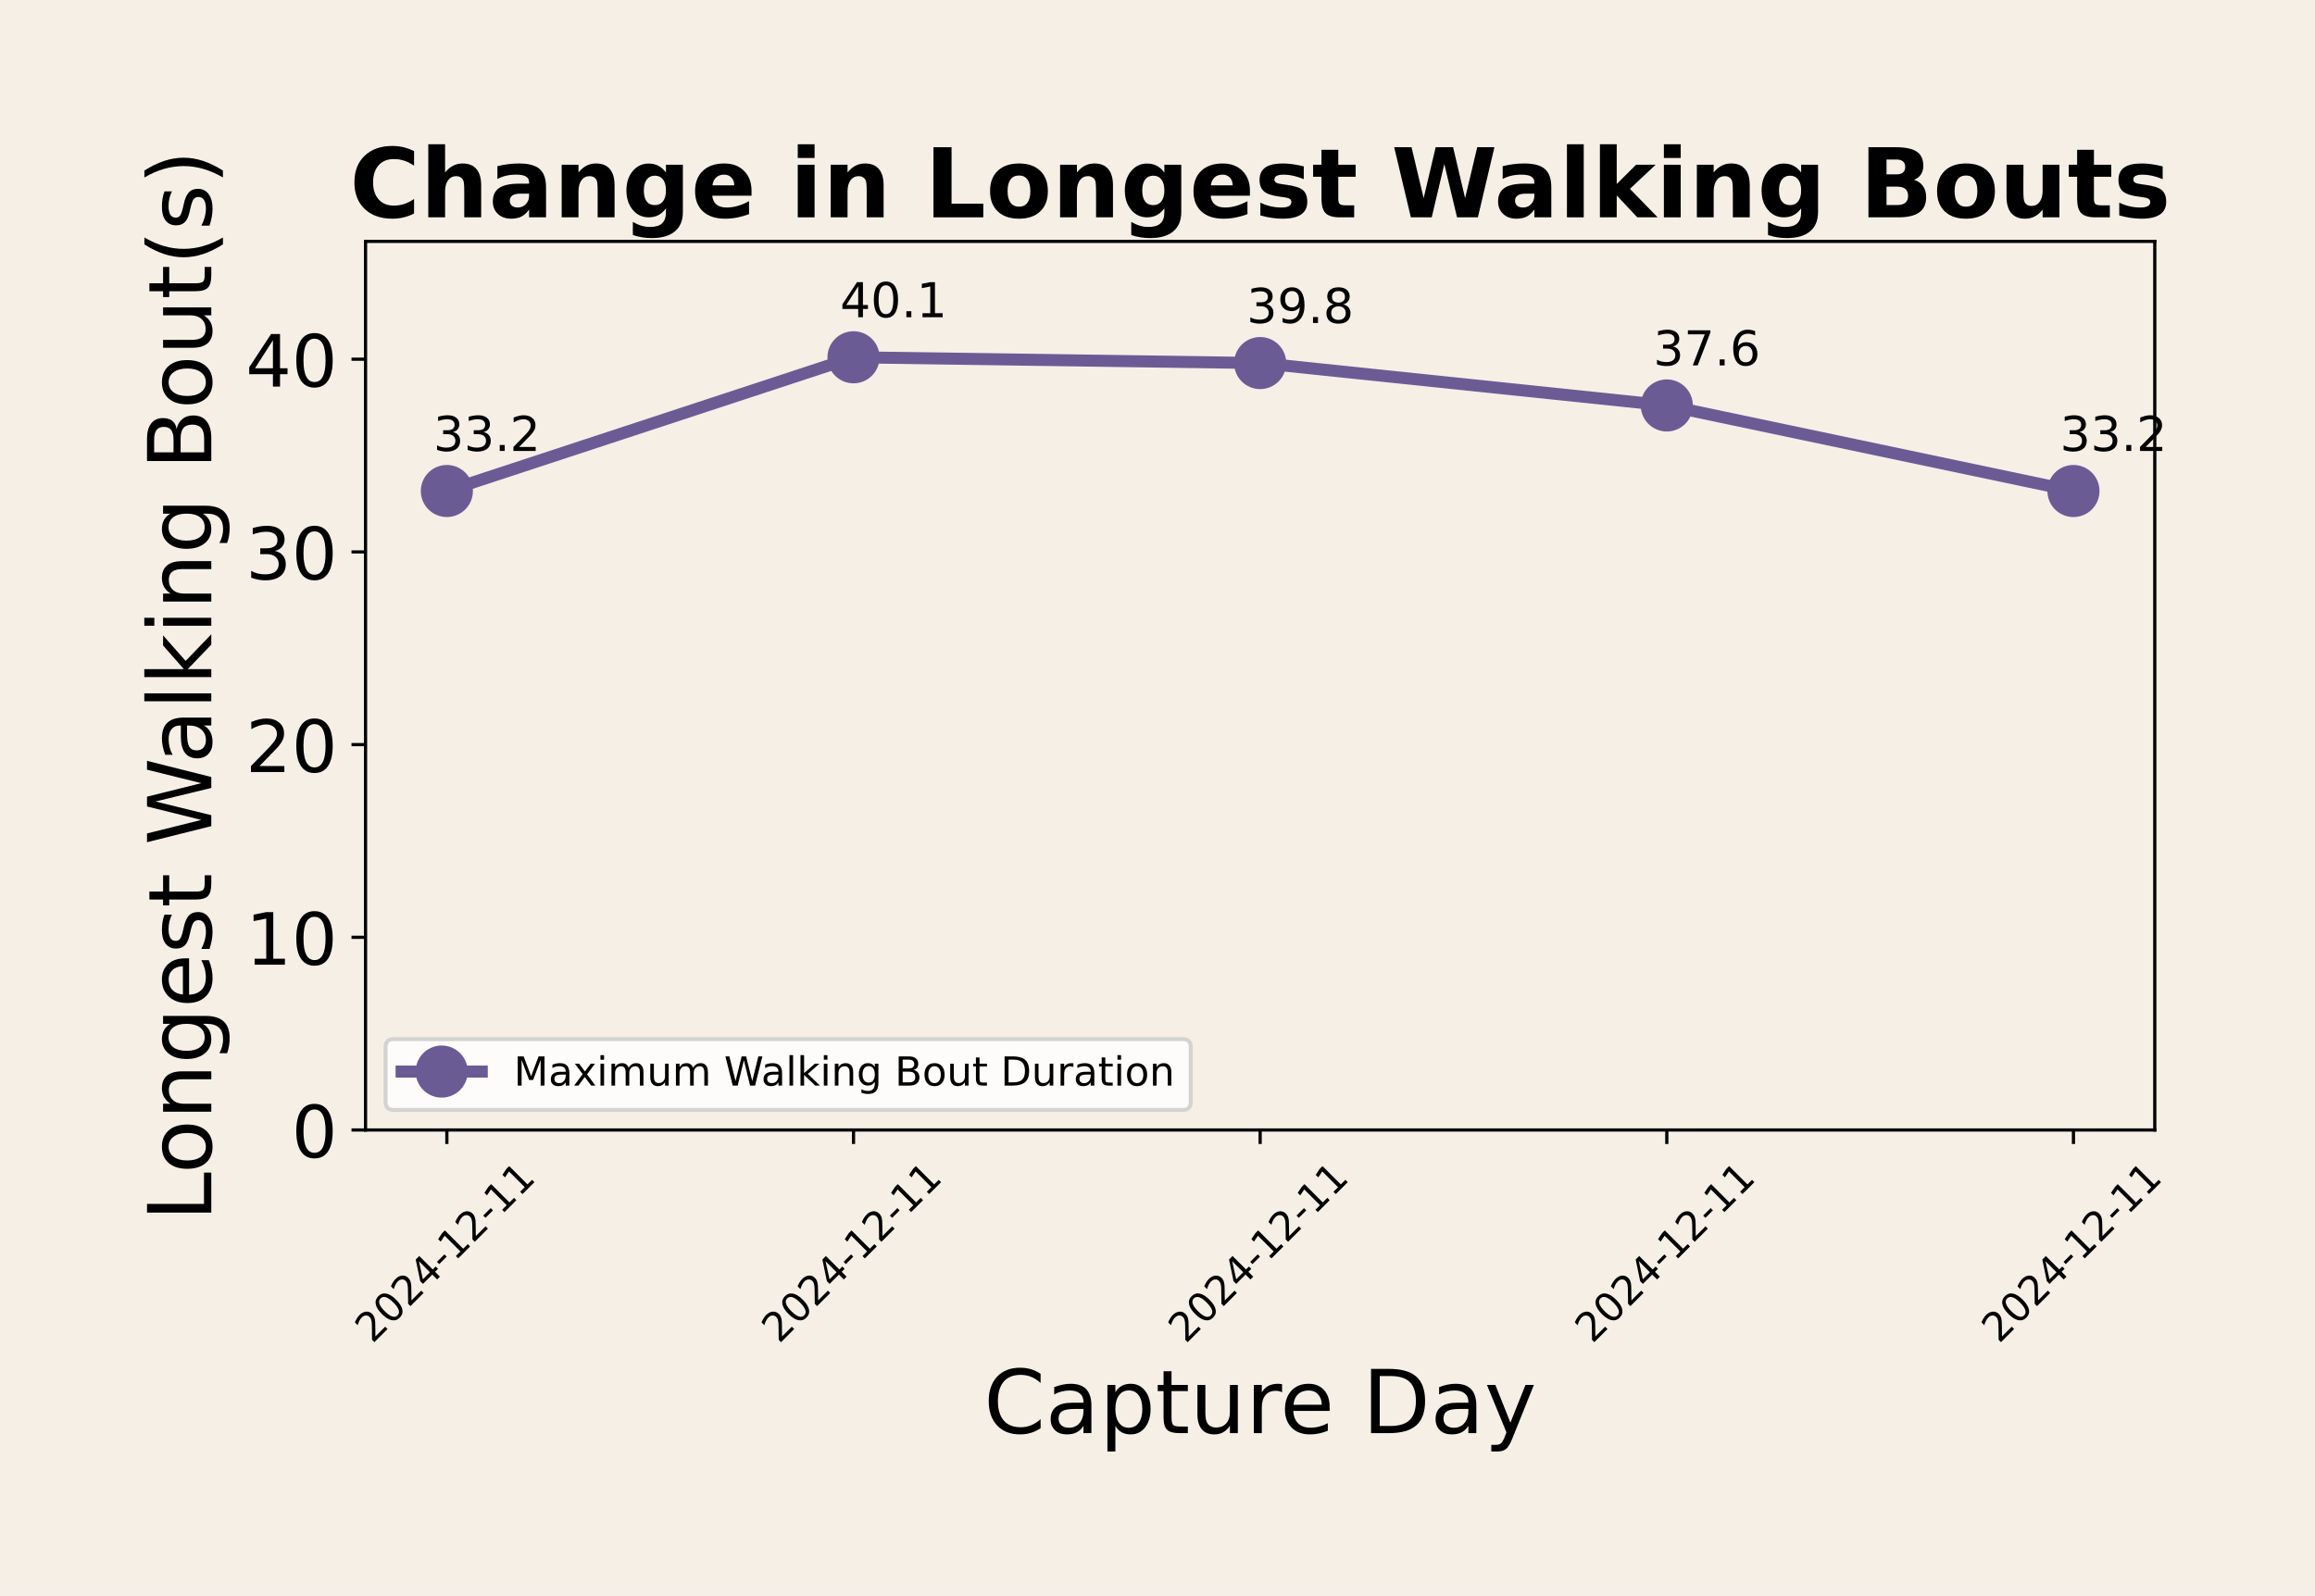
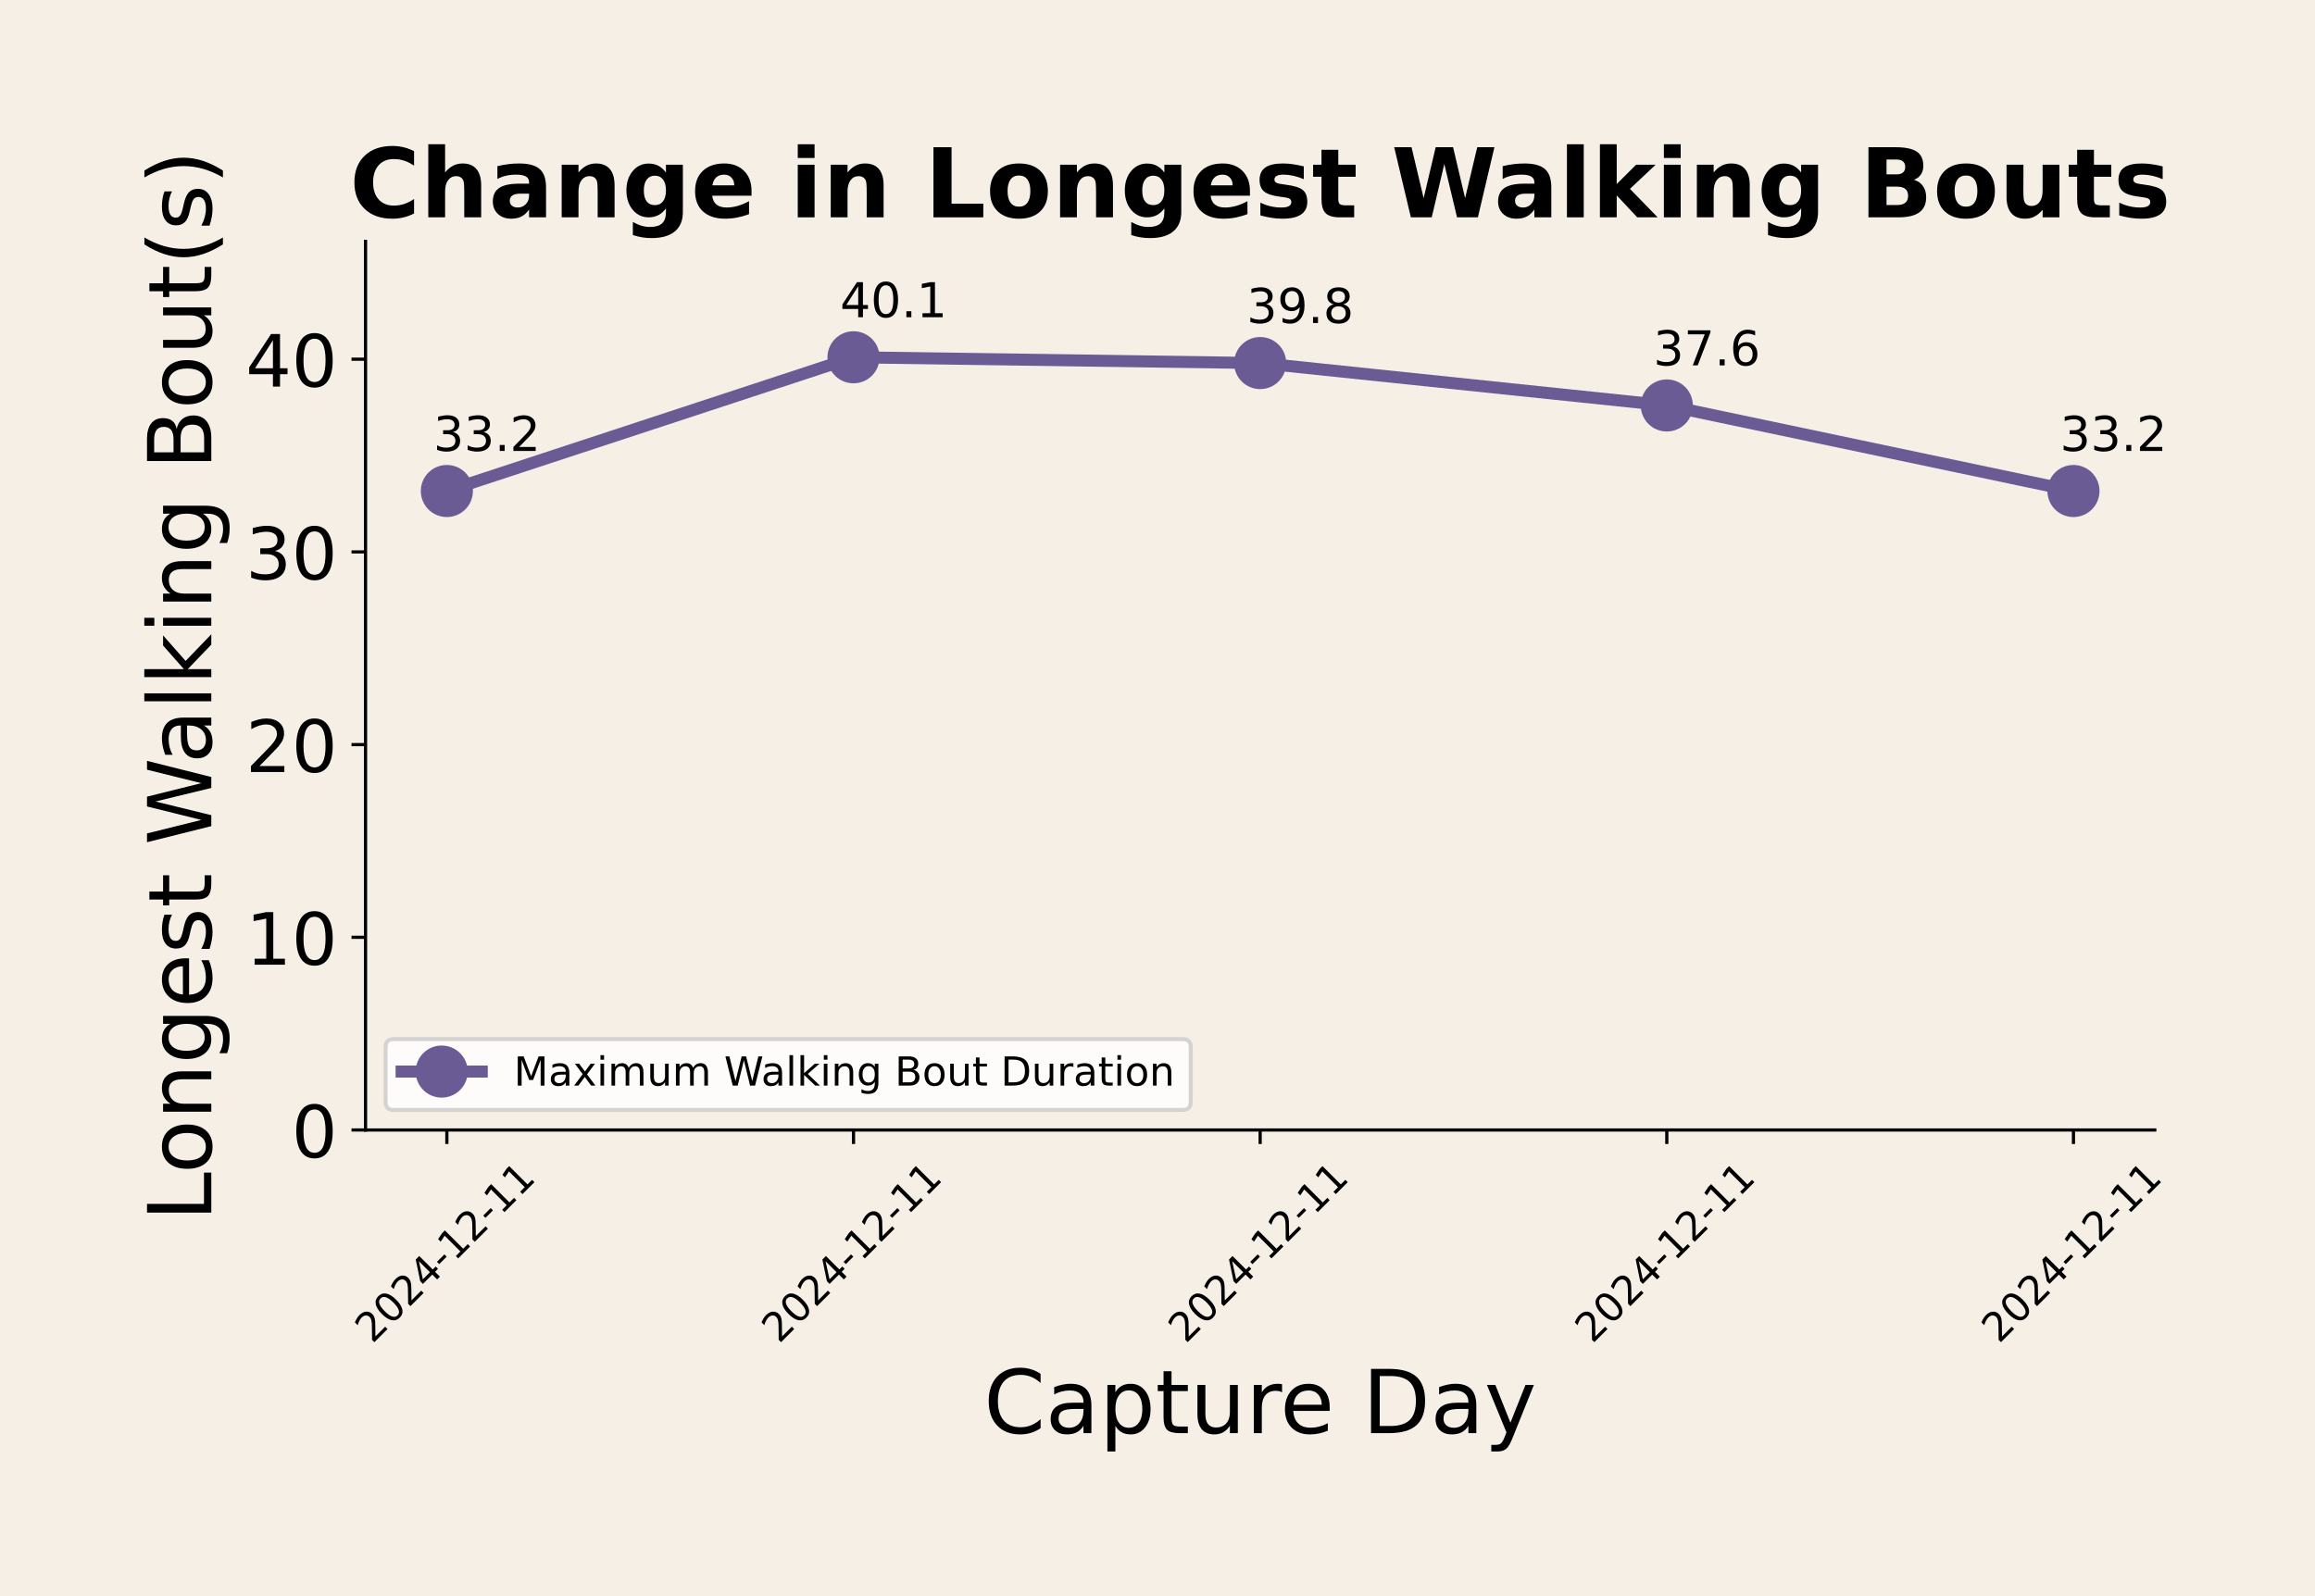
<svg xmlns="http://www.w3.org/2000/svg" xmlns:xlink="http://www.w3.org/1999/xlink" width="577.57pt" height="398.226pt" viewBox="0 0 577.57 398.226" version="1.1">
  <defs>
    <style type="text/css">*{stroke-linejoin: round; stroke-linecap: butt}</style>
  </defs>
  <g id="figure_1">
    <g id="patch_1">
      <path d="M 0 398.226  L 577.57 398.226  L 577.57 0  L 0 0  z " style="fill: #f6efe6" />
    </g>
    <g id="axes_1">
      <g id="patch_2">
        <path d="M 91.197 281.996  L 537.597 281.996  L 537.597 60.236  L 91.197 60.236  z " style="fill: #f6efe6" />
      </g>
      <g id="matplotlib.axis_1">
        <g id="xtick_1">
          <g id="line2d_1">
            <defs>
-               <path id="mfc6a57c894" d="M 0 0  L 0 3.5  " style="stroke: #000000; stroke-width: 0.8" />
+               <path id="m57fc2bbcb9" d="M 0 0  L 0 3.5  " style="stroke: #000000; stroke-width: 0.8" />
            </defs>
            <g>
-               <use xlink:href="#mfc6a57c894" x="111.488" y="281.996" style="stroke: #000000; stroke-width: 0.8" />
+               <use xlink:href="#m57fc2bbcb9" x="111.488" y="281.996" style="stroke: #000000; stroke-width: 0.8" />
            </g>
          </g>
          <g id="text_1">
            <g transform="translate(92.89198 335.4631) rotate(-45) scale(0.1 -0.1)">
              <defs>
                <path id="DejaVuSans-32" d="M 1228 531  L 3431 531  L 3431 0  L 469 0  L 469 531  Q 828 903 1448 1529  Q 2069 2156 2228 2338  Q 2531 2678 2651 2914  Q 2772 3150 2772 3378  Q 2772 3750 2511 3984  Q 2250 4219 1831 4219  Q 1534 4219 1204 4116  Q 875 4013 500 3803  L 500 4441  Q 881 4594 1212 4672  Q 1544 4750 1819 4750  Q 2544 4750 2975 4387  Q 3406 4025 3406 3419  Q 3406 3131 3298 2873  Q 3191 2616 2906 2266  Q 2828 2175 2409 1742  Q 1991 1309 1228 531  z " transform="scale(0.015625)" />
                <path id="DejaVuSans-30" d="M 2034 4250  Q 1547 4250 1301 3770  Q 1056 3291 1056 2328  Q 1056 1369 1301 889  Q 1547 409 2034 409  Q 2525 409 2770 889  Q 3016 1369 3016 2328  Q 3016 3291 2770 3770  Q 2525 4250 2034 4250  z M 2034 4750  Q 2819 4750 3233 4129  Q 3647 3509 3647 2328  Q 3647 1150 3233 529  Q 2819 -91 2034 -91  Q 1250 -91 836 529  Q 422 1150 422 2328  Q 422 3509 836 4129  Q 1250 4750 2034 4750  z " transform="scale(0.015625)" />
                <path id="DejaVuSans-34" d="M 2419 4116  L 825 1625  L 2419 1625  L 2419 4116  z M 2253 4666  L 3047 4666  L 3047 1625  L 3713 1625  L 3713 1100  L 3047 1100  L 3047 0  L 2419 0  L 2419 1100  L 313 1100  L 313 1709  L 2253 4666  z " transform="scale(0.015625)" />
                <path id="DejaVuSans-2d" d="M 313 2009  L 1997 2009  L 1997 1497  L 313 1497  L 313 2009  z " transform="scale(0.015625)" />
                <path id="DejaVuSans-31" d="M 794 531  L 1825 531  L 1825 4091  L 703 3866  L 703 4441  L 1819 4666  L 2450 4666  L 2450 531  L 3481 531  L 3481 0  L 794 0  L 794 531  z " transform="scale(0.015625)" />
              </defs>
              <use xlink:href="#DejaVuSans-32" />
              <use xlink:href="#DejaVuSans-30" x="63.623" />
              <use xlink:href="#DejaVuSans-32" x="127.246" />
              <use xlink:href="#DejaVuSans-34" x="190.869" />
              <use xlink:href="#DejaVuSans-2d" x="254.492" />
              <use xlink:href="#DejaVuSans-31" x="290.576" />
              <use xlink:href="#DejaVuSans-32" x="354.199" />
              <use xlink:href="#DejaVuSans-2d" x="417.822" />
              <use xlink:href="#DejaVuSans-31" x="453.906" />
              <use xlink:href="#DejaVuSans-31" x="517.529" />
            </g>
          </g>
        </g>
        <g id="xtick_2">
          <g id="line2d_2">
            <g>
-               <use xlink:href="#mfc6a57c894" x="212.942" y="281.996" style="stroke: #000000; stroke-width: 0.8" />
+               <use xlink:href="#m57fc2bbcb9" x="212.942" y="281.996" style="stroke: #000000; stroke-width: 0.8" />
            </g>
          </g>
          <g id="text_2">
            <g transform="translate(194.3465 335.4631) rotate(-45) scale(0.1 -0.1)">
              <use xlink:href="#DejaVuSans-32" />
              <use xlink:href="#DejaVuSans-30" x="63.623" />
              <use xlink:href="#DejaVuSans-32" x="127.246" />
              <use xlink:href="#DejaVuSans-34" x="190.869" />
              <use xlink:href="#DejaVuSans-2d" x="254.492" />
              <use xlink:href="#DejaVuSans-31" x="290.576" />
              <use xlink:href="#DejaVuSans-32" x="354.199" />
              <use xlink:href="#DejaVuSans-2d" x="417.822" />
              <use xlink:href="#DejaVuSans-31" x="453.906" />
              <use xlink:href="#DejaVuSans-31" x="517.529" />
            </g>
          </g>
        </g>
        <g id="xtick_3">
          <g id="line2d_3">
            <g>
-               <use xlink:href="#mfc6a57c894" x="314.397" y="281.996" style="stroke: #000000; stroke-width: 0.8" />
+               <use xlink:href="#m57fc2bbcb9" x="314.397" y="281.996" style="stroke: #000000; stroke-width: 0.8" />
            </g>
          </g>
          <g id="text_3">
            <g transform="translate(295.8011 335.4631) rotate(-45) scale(0.1 -0.1)">
              <use xlink:href="#DejaVuSans-32" />
              <use xlink:href="#DejaVuSans-30" x="63.623" />
              <use xlink:href="#DejaVuSans-32" x="127.246" />
              <use xlink:href="#DejaVuSans-34" x="190.869" />
              <use xlink:href="#DejaVuSans-2d" x="254.492" />
              <use xlink:href="#DejaVuSans-31" x="290.576" />
              <use xlink:href="#DejaVuSans-32" x="354.199" />
              <use xlink:href="#DejaVuSans-2d" x="417.822" />
              <use xlink:href="#DejaVuSans-31" x="453.906" />
              <use xlink:href="#DejaVuSans-31" x="517.529" />
            </g>
          </g>
        </g>
        <g id="xtick_4">
          <g id="line2d_4">
            <g>
-               <use xlink:href="#mfc6a57c894" x="415.851" y="281.996" style="stroke: #000000; stroke-width: 0.8" />
+               <use xlink:href="#m57fc2bbcb9" x="415.851" y="281.996" style="stroke: #000000; stroke-width: 0.8" />
            </g>
          </g>
          <g id="text_4">
            <g transform="translate(397.2556 335.4631) rotate(-45) scale(0.1 -0.1)">
              <use xlink:href="#DejaVuSans-32" />
              <use xlink:href="#DejaVuSans-30" x="63.623" />
              <use xlink:href="#DejaVuSans-32" x="127.246" />
              <use xlink:href="#DejaVuSans-34" x="190.869" />
              <use xlink:href="#DejaVuSans-2d" x="254.492" />
              <use xlink:href="#DejaVuSans-31" x="290.576" />
              <use xlink:href="#DejaVuSans-32" x="354.199" />
              <use xlink:href="#DejaVuSans-2d" x="417.822" />
              <use xlink:href="#DejaVuSans-31" x="453.906" />
              <use xlink:href="#DejaVuSans-31" x="517.529" />
            </g>
          </g>
        </g>
        <g id="xtick_5">
          <g id="line2d_5">
            <g>
-               <use xlink:href="#mfc6a57c894" x="517.306" y="281.996" style="stroke: #000000; stroke-width: 0.8" />
+               <use xlink:href="#m57fc2bbcb9" x="517.306" y="281.996" style="stroke: #000000; stroke-width: 0.8" />
            </g>
          </g>
          <g id="text_5">
            <g transform="translate(498.7102 335.4631) rotate(-45) scale(0.1 -0.1)">
              <use xlink:href="#DejaVuSans-32" />
              <use xlink:href="#DejaVuSans-30" x="63.623" />
              <use xlink:href="#DejaVuSans-32" x="127.246" />
              <use xlink:href="#DejaVuSans-34" x="190.869" />
              <use xlink:href="#DejaVuSans-2d" x="254.492" />
              <use xlink:href="#DejaVuSans-31" x="290.576" />
              <use xlink:href="#DejaVuSans-32" x="354.199" />
              <use xlink:href="#DejaVuSans-2d" x="417.822" />
              <use xlink:href="#DejaVuSans-31" x="453.906" />
              <use xlink:href="#DejaVuSans-31" x="517.529" />
            </g>
          </g>
        </g>
        <g id="text_6">
          <g transform="translate(245.4475 357.6502) scale(0.22 -0.22)">
            <defs>
              <path id="DejaVuSans-43" d="M 4122 4306  L 4122 3641  Q 3803 3938 3442 4084  Q 3081 4231 2675 4231  Q 1875 4231 1450 3742  Q 1025 3253 1025 2328  Q 1025 1406 1450 917  Q 1875 428 2675 428  Q 3081 428 3442 575  Q 3803 722 4122 1019  L 4122 359  Q 3791 134 3420 21  Q 3050 -91 2638 -91  Q 1578 -91 968 557  Q 359 1206 359 2328  Q 359 3453 968 4101  Q 1578 4750 2638 4750  Q 3056 4750 3426 4639  Q 3797 4528 4122 4306  z " transform="scale(0.015625)" />
              <path id="DejaVuSans-61" d="M 2194 1759  Q 1497 1759 1228 1600  Q 959 1441 959 1056  Q 959 750 1161 570  Q 1363 391 1709 391  Q 2188 391 2477 730  Q 2766 1069 2766 1631  L 2766 1759  L 2194 1759  z M 3341 1997  L 3341 0  L 2766 0  L 2766 531  Q 2569 213 2275 61  Q 1981 -91 1556 -91  Q 1019 -91 701 211  Q 384 513 384 1019  Q 384 1609 779 1909  Q 1175 2209 1959 2209  L 2766 2209  L 2766 2266  Q 2766 2663 2505 2880  Q 2244 3097 1772 3097  Q 1472 3097 1187 3025  Q 903 2953 641 2809  L 641 3341  Q 956 3463 1253 3523  Q 1550 3584 1831 3584  Q 2591 3584 2966 3190  Q 3341 2797 3341 1997  z " transform="scale(0.015625)" />
              <path id="DejaVuSans-70" d="M 1159 525  L 1159 -1331  L 581 -1331  L 581 3500  L 1159 3500  L 1159 2969  Q 1341 3281 1617 3432  Q 1894 3584 2278 3584  Q 2916 3584 3314 3078  Q 3713 2572 3713 1747  Q 3713 922 3314 415  Q 2916 -91 2278 -91  Q 1894 -91 1617 61  Q 1341 213 1159 525  z M 3116 1747  Q 3116 2381 2855 2742  Q 2594 3103 2138 3103  Q 1681 3103 1420 2742  Q 1159 2381 1159 1747  Q 1159 1113 1420 752  Q 1681 391 2138 391  Q 2594 391 2855 752  Q 3116 1113 3116 1747  z " transform="scale(0.015625)" />
              <path id="DejaVuSans-74" d="M 1172 4494  L 1172 3500  L 2356 3500  L 2356 3053  L 1172 3053  L 1172 1153  Q 1172 725 1289 603  Q 1406 481 1766 481  L 2356 481  L 2356 0  L 1766 0  Q 1100 0 847 248  Q 594 497 594 1153  L 594 3053  L 172 3053  L 172 3500  L 594 3500  L 594 4494  L 1172 4494  z " transform="scale(0.015625)" />
              <path id="DejaVuSans-75" d="M 544 1381  L 544 3500  L 1119 3500  L 1119 1403  Q 1119 906 1312 657  Q 1506 409 1894 409  Q 2359 409 2629 706  Q 2900 1003 2900 1516  L 2900 3500  L 3475 3500  L 3475 0  L 2900 0  L 2900 538  Q 2691 219 2414 64  Q 2138 -91 1772 -91  Q 1169 -91 856 284  Q 544 659 544 1381  z M 1991 3584  L 1991 3584  z " transform="scale(0.015625)" />
              <path id="DejaVuSans-72" d="M 2631 2963  Q 2534 3019 2420 3045  Q 2306 3072 2169 3072  Q 1681 3072 1420 2755  Q 1159 2438 1159 1844  L 1159 0  L 581 0  L 581 3500  L 1159 3500  L 1159 2956  Q 1341 3275 1631 3429  Q 1922 3584 2338 3584  Q 2397 3584 2469 3576  Q 2541 3569 2628 3553  L 2631 2963  z " transform="scale(0.015625)" />
              <path id="DejaVuSans-65" d="M 3597 1894  L 3597 1613  L 953 1613  Q 991 1019 1311 708  Q 1631 397 2203 397  Q 2534 397 2845 478  Q 3156 559 3463 722  L 3463 178  Q 3153 47 2828 -22  Q 2503 -91 2169 -91  Q 1331 -91 842 396  Q 353 884 353 1716  Q 353 2575 817 3079  Q 1281 3584 2069 3584  Q 2775 3584 3186 3129  Q 3597 2675 3597 1894  z M 3022 2063  Q 3016 2534 2758 2815  Q 2500 3097 2075 3097  Q 1594 3097 1305 2825  Q 1016 2553 972 2059  L 3022 2063  z " transform="scale(0.015625)" />
              <path id="DejaVuSans-20" transform="scale(0.015625)" />
              <path id="DejaVuSans-44" d="M 1259 4147  L 1259 519  L 2022 519  Q 2988 519 3436 956  Q 3884 1394 3884 2338  Q 3884 3275 3436 3711  Q 2988 4147 2022 4147  L 1259 4147  z M 628 4666  L 1925 4666  Q 3281 4666 3915 4102  Q 4550 3538 4550 2338  Q 4550 1131 3912 565  Q 3275 0 1925 0  L 628 0  L 628 4666  z " transform="scale(0.015625)" />
              <path id="DejaVuSans-79" d="M 2059 -325  Q 1816 -950 1584 -1140  Q 1353 -1331 966 -1331  L 506 -1331  L 506 -850  L 844 -850  Q 1081 -850 1212 -737  Q 1344 -625 1503 -206  L 1606 56  L 191 3500  L 800 3500  L 1894 763  L 2988 3500  L 3597 3500  L 2059 -325  z " transform="scale(0.015625)" />
            </defs>
            <use xlink:href="#DejaVuSans-43" />
            <use xlink:href="#DejaVuSans-61" x="69.824" />
            <use xlink:href="#DejaVuSans-70" x="131.104" />
            <use xlink:href="#DejaVuSans-74" x="194.58" />
            <use xlink:href="#DejaVuSans-75" x="233.789" />
            <use xlink:href="#DejaVuSans-72" x="297.168" />
            <use xlink:href="#DejaVuSans-65" x="336.031" />
            <use xlink:href="#DejaVuSans-20" x="397.555" />
            <use xlink:href="#DejaVuSans-44" x="429.342" />
            <use xlink:href="#DejaVuSans-61" x="506.344" />
            <use xlink:href="#DejaVuSans-79" x="567.623" />
          </g>
        </g>
      </g>
      <g id="matplotlib.axis_2">
        <g id="ytick_1">
          <g id="line2d_6">
            <defs>
-               <path id="m9ced9130cb" d="M 0 0  L -3.5 0  " style="stroke: #000000; stroke-width: 0.8" />
+               <path id="m571965abe4" d="M 0 0  L -3.5 0  " style="stroke: #000000; stroke-width: 0.8" />
            </defs>
            <g>
-               <use xlink:href="#m9ced9130cb" x="91.197" y="281.996" style="stroke: #000000; stroke-width: 0.8" />
+               <use xlink:href="#m571965abe4" x="91.197" y="281.996" style="stroke: #000000; stroke-width: 0.8" />
            </g>
          </g>
          <g id="text_7">
            <g transform="translate(72.74438 288.8348) scale(0.18 -0.18)">
              <use xlink:href="#DejaVuSans-30" />
            </g>
          </g>
        </g>
        <g id="ytick_2">
          <g id="line2d_7">
            <g>
-               <use xlink:href="#m9ced9130cb" x="91.197" y="233.908" style="stroke: #000000; stroke-width: 0.8" />
+               <use xlink:href="#m571965abe4" x="91.197" y="233.908" style="stroke: #000000; stroke-width: 0.8" />
            </g>
          </g>
          <g id="text_8">
            <g transform="translate(61.29187 240.7464) scale(0.18 -0.18)">
              <use xlink:href="#DejaVuSans-31" />
              <use xlink:href="#DejaVuSans-30" x="63.623" />
            </g>
          </g>
        </g>
        <g id="ytick_3">
          <g id="line2d_8">
            <g>
-               <use xlink:href="#m9ced9130cb" x="91.197" y="185.819" style="stroke: #000000; stroke-width: 0.8" />
+               <use xlink:href="#m571965abe4" x="91.197" y="185.819" style="stroke: #000000; stroke-width: 0.8" />
            </g>
          </g>
          <g id="text_9">
            <g transform="translate(61.29187 192.6579) scale(0.18 -0.18)">
              <use xlink:href="#DejaVuSans-32" />
              <use xlink:href="#DejaVuSans-30" x="63.623" />
            </g>
          </g>
        </g>
        <g id="ytick_4">
          <g id="line2d_9">
            <g>
-               <use xlink:href="#m9ced9130cb" x="91.197" y="137.731" style="stroke: #000000; stroke-width: 0.8" />
+               <use xlink:href="#m571965abe4" x="91.197" y="137.731" style="stroke: #000000; stroke-width: 0.8" />
            </g>
          </g>
          <g id="text_10">
            <g transform="translate(61.29187 144.5694) scale(0.18 -0.18)">
              <defs>
                <path id="DejaVuSans-33" d="M 2597 2516  Q 3050 2419 3304 2112  Q 3559 1806 3559 1356  Q 3559 666 3084 287  Q 2609 -91 1734 -91  Q 1441 -91 1130 -33  Q 819 25 488 141  L 488 750  Q 750 597 1062 519  Q 1375 441 1716 441  Q 2309 441 2620 675  Q 2931 909 2931 1356  Q 2931 1769 2642 2001  Q 2353 2234 1838 2234  L 1294 2234  L 1294 2753  L 1863 2753  Q 2328 2753 2575 2939  Q 2822 3125 2822 3475  Q 2822 3834 2567 4026  Q 2313 4219 1838 4219  Q 1578 4219 1281 4162  Q 984 4106 628 3988  L 628 4550  Q 988 4650 1302 4700  Q 1616 4750 1894 4750  Q 2613 4750 3031 4423  Q 3450 4097 3450 3541  Q 3450 3153 3228 2886  Q 3006 2619 2597 2516  z " transform="scale(0.015625)" />
              </defs>
              <use xlink:href="#DejaVuSans-33" />
              <use xlink:href="#DejaVuSans-30" x="63.623" />
            </g>
          </g>
        </g>
        <g id="ytick_5">
          <g id="line2d_10">
            <g>
-               <use xlink:href="#m9ced9130cb" x="91.197" y="89.642" style="stroke: #000000; stroke-width: 0.8" />
+               <use xlink:href="#m571965abe4" x="91.197" y="89.642" style="stroke: #000000; stroke-width: 0.8" />
            </g>
          </g>
          <g id="text_11">
            <g transform="translate(61.29187 96.48095) scale(0.18 -0.18)">
              <use xlink:href="#DejaVuSans-34" />
              <use xlink:href="#DejaVuSans-30" x="63.623" />
            </g>
          </g>
        </g>
        <g id="text_12">
          <g transform="translate(52.71656 304.768) rotate(-90) scale(0.22 -0.22)">
            <defs>
              <path id="DejaVuSans-4c" d="M 628 4666  L 1259 4666  L 1259 531  L 3531 531  L 3531 0  L 628 0  L 628 4666  z " transform="scale(0.015625)" />
              <path id="DejaVuSans-6f" d="M 1959 3097  Q 1497 3097 1228 2736  Q 959 2375 959 1747  Q 959 1119 1226 758  Q 1494 397 1959 397  Q 2419 397 2687 759  Q 2956 1122 2956 1747  Q 2956 2369 2687 2733  Q 2419 3097 1959 3097  z M 1959 3584  Q 2709 3584 3137 3096  Q 3566 2609 3566 1747  Q 3566 888 3137 398  Q 2709 -91 1959 -91  Q 1206 -91 779 398  Q 353 888 353 1747  Q 353 2609 779 3096  Q 1206 3584 1959 3584  z " transform="scale(0.015625)" />
              <path id="DejaVuSans-6e" d="M 3513 2113  L 3513 0  L 2938 0  L 2938 2094  Q 2938 2591 2744 2837  Q 2550 3084 2163 3084  Q 1697 3084 1428 2787  Q 1159 2491 1159 1978  L 1159 0  L 581 0  L 581 3500  L 1159 3500  L 1159 2956  Q 1366 3272 1645 3428  Q 1925 3584 2291 3584  Q 2894 3584 3203 3211  Q 3513 2838 3513 2113  z " transform="scale(0.015625)" />
              <path id="DejaVuSans-67" d="M 2906 1791  Q 2906 2416 2648 2759  Q 2391 3103 1925 3103  Q 1463 3103 1205 2759  Q 947 2416 947 1791  Q 947 1169 1205 825  Q 1463 481 1925 481  Q 2391 481 2648 825  Q 2906 1169 2906 1791  z M 3481 434  Q 3481 -459 3084 -895  Q 2688 -1331 1869 -1331  Q 1566 -1331 1297 -1286  Q 1028 -1241 775 -1147  L 775 -588  Q 1028 -725 1275 -790  Q 1522 -856 1778 -856  Q 2344 -856 2625 -561  Q 2906 -266 2906 331  L 2906 616  Q 2728 306 2450 153  Q 2172 0 1784 0  Q 1141 0 747 490  Q 353 981 353 1791  Q 353 2603 747 3093  Q 1141 3584 1784 3584  Q 2172 3584 2450 3431  Q 2728 3278 2906 2969  L 2906 3500  L 3481 3500  L 3481 434  z " transform="scale(0.015625)" />
              <path id="DejaVuSans-73" d="M 2834 3397  L 2834 2853  Q 2591 2978 2328 3040  Q 2066 3103 1784 3103  Q 1356 3103 1142 2972  Q 928 2841 928 2578  Q 928 2378 1081 2264  Q 1234 2150 1697 2047  L 1894 2003  Q 2506 1872 2764 1633  Q 3022 1394 3022 966  Q 3022 478 2636 193  Q 2250 -91 1575 -91  Q 1294 -91 989 -36  Q 684 19 347 128  L 347 722  Q 666 556 975 473  Q 1284 391 1588 391  Q 1994 391 2212 530  Q 2431 669 2431 922  Q 2431 1156 2273 1281  Q 2116 1406 1581 1522  L 1381 1569  Q 847 1681 609 1914  Q 372 2147 372 2553  Q 372 3047 722 3315  Q 1072 3584 1716 3584  Q 2034 3584 2315 3537  Q 2597 3491 2834 3397  z " transform="scale(0.015625)" />
              <path id="DejaVuSans-57" d="M 213 4666  L 850 4666  L 1831 722  L 2809 4666  L 3519 4666  L 4500 722  L 5478 4666  L 6119 4666  L 4947 0  L 4153 0  L 3169 4050  L 2175 0  L 1381 0  L 213 4666  z " transform="scale(0.015625)" />
              <path id="DejaVuSans-6c" d="M 603 4863  L 1178 4863  L 1178 0  L 603 0  L 603 4863  z " transform="scale(0.015625)" />
              <path id="DejaVuSans-6b" d="M 581 4863  L 1159 4863  L 1159 1991  L 2875 3500  L 3609 3500  L 1753 1863  L 3688 0  L 2938 0  L 1159 1709  L 1159 0  L 581 0  L 581 4863  z " transform="scale(0.015625)" />
              <path id="DejaVuSans-69" d="M 603 3500  L 1178 3500  L 1178 0  L 603 0  L 603 3500  z M 603 4863  L 1178 4863  L 1178 4134  L 603 4134  L 603 4863  z " transform="scale(0.015625)" />
              <path id="DejaVuSans-42" d="M 1259 2228  L 1259 519  L 2272 519  Q 2781 519 3026 730  Q 3272 941 3272 1375  Q 3272 1813 3026 2020  Q 2781 2228 2272 2228  L 1259 2228  z M 1259 4147  L 1259 2741  L 2194 2741  Q 2656 2741 2882 2914  Q 3109 3088 3109 3444  Q 3109 3797 2882 3972  Q 2656 4147 2194 4147  L 1259 4147  z M 628 4666  L 2241 4666  Q 2963 4666 3353 4366  Q 3744 4066 3744 3513  Q 3744 3084 3544 2831  Q 3344 2578 2956 2516  Q 3422 2416 3680 2098  Q 3938 1781 3938 1306  Q 3938 681 3513 340  Q 3088 0 2303 0  L 628 0  L 628 4666  z " transform="scale(0.015625)" />
              <path id="DejaVuSans-28" d="M 1984 4856  Q 1566 4138 1362 3434  Q 1159 2731 1159 2009  Q 1159 1288 1364 580  Q 1569 -128 1984 -844  L 1484 -844  Q 1016 -109 783 600  Q 550 1309 550 2009  Q 550 2706 781 3412  Q 1013 4119 1484 4856  L 1984 4856  z " transform="scale(0.015625)" />
              <path id="DejaVuSans-29" d="M 513 4856  L 1013 4856  Q 1481 4119 1714 3412  Q 1947 2706 1947 2009  Q 1947 1309 1714 600  Q 1481 -109 1013 -844  L 513 -844  Q 928 -128 1133 580  Q 1338 1288 1338 2009  Q 1338 2731 1133 3434  Q 928 4138 513 4856  z " transform="scale(0.015625)" />
            </defs>
            <use xlink:href="#DejaVuSans-4c" />
            <use xlink:href="#DejaVuSans-6f" x="53.963" />
            <use xlink:href="#DejaVuSans-6e" x="115.145" />
            <use xlink:href="#DejaVuSans-67" x="178.523" />
            <use xlink:href="#DejaVuSans-65" x="242" />
            <use xlink:href="#DejaVuSans-73" x="303.523" />
            <use xlink:href="#DejaVuSans-74" x="355.623" />
            <use xlink:href="#DejaVuSans-20" x="394.832" />
            <use xlink:href="#DejaVuSans-57" x="426.619" />
            <use xlink:href="#DejaVuSans-61" x="519.121" />
            <use xlink:href="#DejaVuSans-6c" x="580.4" />
            <use xlink:href="#DejaVuSans-6b" x="608.184" />
            <use xlink:href="#DejaVuSans-69" x="666.094" />
            <use xlink:href="#DejaVuSans-6e" x="693.877" />
            <use xlink:href="#DejaVuSans-67" x="757.256" />
            <use xlink:href="#DejaVuSans-20" x="820.732" />
            <use xlink:href="#DejaVuSans-42" x="852.52" />
            <use xlink:href="#DejaVuSans-6f" x="921.123" />
            <use xlink:href="#DejaVuSans-75" x="982.305" />
            <use xlink:href="#DejaVuSans-74" x="1045.684" />
            <use xlink:href="#DejaVuSans-28" x="1084.893" />
            <use xlink:href="#DejaVuSans-73" x="1123.906" />
            <use xlink:href="#DejaVuSans-29" x="1176.006" />
          </g>
        </g>
      </g>
      <g id="line2d_11">
-         <path d="M 111.488 122.535  L 212.942 89.161  L 314.397 90.604  L 415.851 101.184  L 517.306 122.535  " clip-path="url(#pa1e73a1f68)" style="fill: none; stroke: #6b5b95; stroke-width: 3; stroke-linecap: square" />
+         <path d="M 111.488 122.535  L 212.942 89.161  L 314.397 90.604  L 415.851 101.184  L 517.306 122.535  " clip-path="url(#pb266ee2dd0)" style="fill: none; stroke: #6b5b95; stroke-width: 3; stroke-linecap: square" />
        <defs>
-           <path id="m571df29a86" d="M 0 6  C 1.591 6 3.117 5.368 4.243 4.243  C 5.368 3.117 6 1.591 6 0  C 6 -1.591 5.368 -3.117 4.243 -4.243  C 3.117 -5.368 1.591 -6 0 -6  C -1.591 -6 -3.117 -5.368 -4.243 -4.243  C -5.368 -3.117 -6 -1.591 -6 0  C -6 1.591 -5.368 3.117 -4.243 4.243  C -3.117 5.368 -1.591 6 0 6  z " style="stroke: #6b5b95" />
+           <path id="mb2a8cdbb58" d="M 0 6  C 1.591 6 3.117 5.368 4.243 4.243  C 5.368 3.117 6 1.591 6 0  C 6 -1.591 5.368 -3.117 4.243 -4.243  C 3.117 -5.368 1.591 -6 0 -6  C -1.591 -6 -3.117 -5.368 -4.243 -4.243  C -5.368 -3.117 -6 -1.591 -6 0  C -6 1.591 -5.368 3.117 -4.243 4.243  C -3.117 5.368 -1.591 6 0 6  z " style="stroke: #6b5b95" />
        </defs>
-         <g clip-path="url(#pa1e73a1f68)">
-           <use xlink:href="#m571df29a86" x="111.488" y="122.535" style="fill: #6b5b95; stroke: #6b5b95" />
-           <use xlink:href="#m571df29a86" x="212.942" y="89.161" style="fill: #6b5b95; stroke: #6b5b95" />
-           <use xlink:href="#m571df29a86" x="314.397" y="90.604" style="fill: #6b5b95; stroke: #6b5b95" />
-           <use xlink:href="#m571df29a86" x="415.851" y="101.184" style="fill: #6b5b95; stroke: #6b5b95" />
-           <use xlink:href="#m571df29a86" x="517.306" y="122.535" style="fill: #6b5b95; stroke: #6b5b95" />
+         <g clip-path="url(#pb266ee2dd0)">
+           <use xlink:href="#mb2a8cdbb58" x="111.488" y="122.535" style="fill: #6b5b95; stroke: #6b5b95" />
+           <use xlink:href="#mb2a8cdbb58" x="212.942" y="89.161" style="fill: #6b5b95; stroke: #6b5b95" />
+           <use xlink:href="#mb2a8cdbb58" x="314.397" y="90.604" style="fill: #6b5b95; stroke: #6b5b95" />
+           <use xlink:href="#mb2a8cdbb58" x="415.851" y="101.184" style="fill: #6b5b95; stroke: #6b5b95" />
+           <use xlink:href="#mb2a8cdbb58" x="517.306" y="122.535" style="fill: #6b5b95; stroke: #6b5b95" />
        </g>
      </g>
      <g id="patch_3">
        <path d="M 91.197 281.996  L 91.197 60.236  " style="fill: none; stroke: #000000; stroke-width: 0.8; stroke-linejoin: miter; stroke-linecap: square" />
      </g>
      <g id="patch_4">
-         <path d="M 537.597 281.996  L 537.597 60.236  " style="fill: none; stroke: #000000; stroke-width: 0.8; stroke-linejoin: miter; stroke-linecap: square" />
-       </g>
-       <g id="patch_5">
        <path d="M 91.197 281.996  L 537.597 281.996  " style="fill: none; stroke: #000000; stroke-width: 0.8; stroke-linejoin: miter; stroke-linecap: square" />
-       </g>
-       <g id="patch_6">
-         <path d="M 91.197 60.236  L 537.597 60.236  " style="fill: none; stroke: #000000; stroke-width: 0.8; stroke-linejoin: miter; stroke-linecap: square" />
      </g>
      <g id="text_13">
        <g transform="translate(108.1284 112.5349) scale(0.12 -0.12)">
          <defs>
            <path id="DejaVuSans-2e" d="M 684 794  L 1344 794  L 1344 0  L 684 0  L 684 794  z " transform="scale(0.015625)" />
          </defs>
          <use xlink:href="#DejaVuSans-33" />
          <use xlink:href="#DejaVuSans-33" x="63.623" />
          <use xlink:href="#DejaVuSans-2e" x="127.246" />
          <use xlink:href="#DejaVuSans-32" x="159.033" />
        </g>
      </g>
      <g id="text_14">
        <g transform="translate(209.583 79.16147) scale(0.12 -0.12)">
          <use xlink:href="#DejaVuSans-34" />
          <use xlink:href="#DejaVuSans-30" x="63.623" />
          <use xlink:href="#DejaVuSans-2e" x="127.246" />
          <use xlink:href="#DejaVuSans-31" x="159.033" />
        </g>
      </g>
      <g id="text_15">
        <g transform="translate(311.0375 80.60412) scale(0.12 -0.12)">
          <defs>
            <path id="DejaVuSans-39" d="M 703 97  L 703 672  Q 941 559 1184 500  Q 1428 441 1663 441  Q 2288 441 2617 861  Q 2947 1281 2994 2138  Q 2813 1869 2534 1725  Q 2256 1581 1919 1581  Q 1219 1581 811 2004  Q 403 2428 403 3163  Q 403 3881 828 4315  Q 1253 4750 1959 4750  Q 2769 4750 3195 4129  Q 3622 3509 3622 2328  Q 3622 1225 3098 567  Q 2575 -91 1691 -91  Q 1453 -91 1209 -44  Q 966 3 703 97  z M 1959 2075  Q 2384 2075 2632 2365  Q 2881 2656 2881 3163  Q 2881 3666 2632 3958  Q 2384 4250 1959 4250  Q 1534 4250 1286 3958  Q 1038 3666 1038 3163  Q 1038 2656 1286 2365  Q 1534 2075 1959 2075  z " transform="scale(0.015625)" />
            <path id="DejaVuSans-38" d="M 2034 2216  Q 1584 2216 1326 1975  Q 1069 1734 1069 1313  Q 1069 891 1326 650  Q 1584 409 2034 409  Q 2484 409 2743 651  Q 3003 894 3003 1313  Q 3003 1734 2745 1975  Q 2488 2216 2034 2216  z M 1403 2484  Q 997 2584 770 2862  Q 544 3141 544 3541  Q 544 4100 942 4425  Q 1341 4750 2034 4750  Q 2731 4750 3128 4425  Q 3525 4100 3525 3541  Q 3525 3141 3298 2862  Q 3072 2584 2669 2484  Q 3125 2378 3379 2068  Q 3634 1759 3634 1313  Q 3634 634 3220 271  Q 2806 -91 2034 -91  Q 1263 -91 848 271  Q 434 634 434 1313  Q 434 1759 690 2068  Q 947 2378 1403 2484  z M 1172 3481  Q 1172 3119 1398 2916  Q 1625 2713 2034 2713  Q 2441 2713 2670 2916  Q 2900 3119 2900 3481  Q 2900 3844 2670 4047  Q 2441 4250 2034 4250  Q 1625 4250 1398 4047  Q 1172 3844 1172 3481  z " transform="scale(0.015625)" />
          </defs>
          <use xlink:href="#DejaVuSans-33" />
          <use xlink:href="#DejaVuSans-39" x="63.623" />
          <use xlink:href="#DejaVuSans-2e" x="127.246" />
          <use xlink:href="#DejaVuSans-38" x="159.033" />
        </g>
      </g>
      <g id="text_16">
        <g transform="translate(412.492 91.18359) scale(0.12 -0.12)">
          <defs>
            <path id="DejaVuSans-37" d="M 525 4666  L 3525 4666  L 3525 4397  L 1831 0  L 1172 0  L 2766 4134  L 525 4134  L 525 4666  z " transform="scale(0.015625)" />
            <path id="DejaVuSans-36" d="M 2113 2584  Q 1688 2584 1439 2293  Q 1191 2003 1191 1497  Q 1191 994 1439 701  Q 1688 409 2113 409  Q 2538 409 2786 701  Q 3034 994 3034 1497  Q 3034 2003 2786 2293  Q 2538 2584 2113 2584  z M 3366 4563  L 3366 3988  Q 3128 4100 2886 4159  Q 2644 4219 2406 4219  Q 1781 4219 1451 3797  Q 1122 3375 1075 2522  Q 1259 2794 1537 2939  Q 1816 3084 2150 3084  Q 2853 3084 3261 2657  Q 3669 2231 3669 1497  Q 3669 778 3244 343  Q 2819 -91 2113 -91  Q 1303 -91 875 529  Q 447 1150 447 2328  Q 447 3434 972 4092  Q 1497 4750 2381 4750  Q 2619 4750 2861 4703  Q 3103 4656 3366 4563  z " transform="scale(0.015625)" />
          </defs>
          <use xlink:href="#DejaVuSans-33" />
          <use xlink:href="#DejaVuSans-37" x="63.623" />
          <use xlink:href="#DejaVuSans-2e" x="127.246" />
          <use xlink:href="#DejaVuSans-36" x="159.033" />
        </g>
      </g>
      <g id="text_17">
        <g transform="translate(513.9466 112.5349) scale(0.12 -0.12)">
          <use xlink:href="#DejaVuSans-33" />
          <use xlink:href="#DejaVuSans-33" x="63.623" />
          <use xlink:href="#DejaVuSans-2e" x="127.246" />
          <use xlink:href="#DejaVuSans-32" x="159.033" />
        </g>
      </g>
      <g id="text_18">
        <g transform="translate(87.22375 54.23625) scale(0.24 -0.24)">
          <defs>
            <path id="DejaVuSans-Bold-43" d="M 4288 256  Q 3956 84 3597 -3  Q 3238 -91 2847 -91  Q 1681 -91 1000 561  Q 319 1213 319 2328  Q 319 3447 1000 4098  Q 1681 4750 2847 4750  Q 3238 4750 3597 4662  Q 3956 4575 4288 4403  L 4288 3438  Q 3953 3666 3628 3772  Q 3303 3878 2944 3878  Q 2300 3878 1931 3465  Q 1563 3053 1563 2328  Q 1563 1606 1931 1193  Q 2300 781 2944 781  Q 3303 781 3628 887  Q 3953 994 4288 1222  L 4288 256  z " transform="scale(0.015625)" />
            <path id="DejaVuSans-Bold-68" d="M 4056 2131  L 4056 0  L 2931 0  L 2931 347  L 2931 1625  Q 2931 2084 2911 2256  Q 2891 2428 2841 2509  Q 2775 2619 2662 2680  Q 2550 2741 2406 2741  Q 2056 2741 1856 2470  Q 1656 2200 1656 1722  L 1656 0  L 538 0  L 538 4863  L 1656 4863  L 1656 2988  Q 1909 3294 2193 3439  Q 2478 3584 2822 3584  Q 3428 3584 3742 3212  Q 4056 2841 4056 2131  z " transform="scale(0.015625)" />
            <path id="DejaVuSans-Bold-61" d="M 2106 1575  Q 1756 1575 1579 1456  Q 1403 1338 1403 1106  Q 1403 894 1545 773  Q 1688 653 1941 653  Q 2256 653 2472 879  Q 2688 1106 2688 1447  L 2688 1575  L 2106 1575  z M 3816 1997  L 3816 0  L 2688 0  L 2688 519  Q 2463 200 2181 54  Q 1900 -91 1497 -91  Q 953 -91 614 226  Q 275 544 275 1050  Q 275 1666 698 1953  Q 1122 2241 2028 2241  L 2688 2241  L 2688 2328  Q 2688 2594 2478 2717  Q 2269 2841 1825 2841  Q 1466 2841 1156 2769  Q 847 2697 581 2553  L 581 3406  Q 941 3494 1303 3539  Q 1666 3584 2028 3584  Q 2975 3584 3395 3211  Q 3816 2838 3816 1997  z " transform="scale(0.015625)" />
            <path id="DejaVuSans-Bold-6e" d="M 4056 2131  L 4056 0  L 2931 0  L 2931 347  L 2931 1631  Q 2931 2084 2911 2256  Q 2891 2428 2841 2509  Q 2775 2619 2662 2680  Q 2550 2741 2406 2741  Q 2056 2741 1856 2470  Q 1656 2200 1656 1722  L 1656 0  L 538 0  L 538 3500  L 1656 3500  L 1656 2988  Q 1909 3294 2193 3439  Q 2478 3584 2822 3584  Q 3428 3584 3742 3212  Q 4056 2841 4056 2131  z " transform="scale(0.015625)" />
            <path id="DejaVuSans-Bold-67" d="M 2919 594  Q 2688 288 2409 144  Q 2131 0 1766 0  Q 1125 0 706 504  Q 288 1009 288 1791  Q 288 2575 706 3076  Q 1125 3578 1766 3578  Q 2131 3578 2409 3434  Q 2688 3291 2919 2981  L 2919 3500  L 4044 3500  L 4044 353  Q 4044 -491 3511 -936  Q 2978 -1381 1966 -1381  Q 1638 -1381 1331 -1331  Q 1025 -1281 716 -1178  L 716 -306  Q 1009 -475 1290 -558  Q 1572 -641 1856 -641  Q 2406 -641 2662 -400  Q 2919 -159 2919 353  L 2919 594  z M 2181 2772  Q 1834 2772 1640 2515  Q 1447 2259 1447 1791  Q 1447 1309 1634 1061  Q 1822 813 2181 813  Q 2531 813 2725 1069  Q 2919 1325 2919 1791  Q 2919 2259 2725 2515  Q 2531 2772 2181 2772  z " transform="scale(0.015625)" />
            <path id="DejaVuSans-Bold-65" d="M 4031 1759  L 4031 1441  L 1416 1441  Q 1456 1047 1700 850  Q 1944 653 2381 653  Q 2734 653 3104 758  Q 3475 863 3866 1075  L 3866 213  Q 3469 63 3072 -14  Q 2675 -91 2278 -91  Q 1328 -91 801 392  Q 275 875 275 1747  Q 275 2603 792 3093  Q 1309 3584 2216 3584  Q 3041 3584 3536 3087  Q 4031 2591 4031 1759  z M 2881 2131  Q 2881 2450 2695 2645  Q 2509 2841 2209 2841  Q 1884 2841 1681 2658  Q 1478 2475 1428 2131  L 2881 2131  z " transform="scale(0.015625)" />
            <path id="DejaVuSans-Bold-20" transform="scale(0.015625)" />
            <path id="DejaVuSans-Bold-69" d="M 538 3500  L 1656 3500  L 1656 0  L 538 0  L 538 3500  z M 538 4863  L 1656 4863  L 1656 3950  L 538 3950  L 538 4863  z " transform="scale(0.015625)" />
            <path id="DejaVuSans-Bold-4c" d="M 588 4666  L 1791 4666  L 1791 909  L 3903 909  L 3903 0  L 588 0  L 588 4666  z " transform="scale(0.015625)" />
            <path id="DejaVuSans-Bold-6f" d="M 2203 2784  Q 1831 2784 1636 2517  Q 1441 2250 1441 1747  Q 1441 1244 1636 976  Q 1831 709 2203 709  Q 2569 709 2762 976  Q 2956 1244 2956 1747  Q 2956 2250 2762 2517  Q 2569 2784 2203 2784  z M 2203 3584  Q 3106 3584 3614 3096  Q 4122 2609 4122 1747  Q 4122 884 3614 396  Q 3106 -91 2203 -91  Q 1297 -91 786 396  Q 275 884 275 1747  Q 275 2609 786 3096  Q 1297 3584 2203 3584  z " transform="scale(0.015625)" />
            <path id="DejaVuSans-Bold-73" d="M 3272 3391  L 3272 2541  Q 2913 2691 2578 2766  Q 2244 2841 1947 2841  Q 1628 2841 1473 2761  Q 1319 2681 1319 2516  Q 1319 2381 1436 2309  Q 1553 2238 1856 2203  L 2053 2175  Q 2913 2066 3209 1816  Q 3506 1566 3506 1031  Q 3506 472 3093 190  Q 2681 -91 1863 -91  Q 1516 -91 1145 -36  Q 775 19 384 128  L 384 978  Q 719 816 1070 734  Q 1422 653 1784 653  Q 2113 653 2278 743  Q 2444 834 2444 1013  Q 2444 1163 2330 1236  Q 2216 1309 1875 1350  L 1678 1375  Q 931 1469 631 1722  Q 331 1975 331 2491  Q 331 3047 712 3315  Q 1094 3584 1881 3584  Q 2191 3584 2531 3537  Q 2872 3491 3272 3391  z " transform="scale(0.015625)" />
            <path id="DejaVuSans-Bold-74" d="M 1759 4494  L 1759 3500  L 2913 3500  L 2913 2700  L 1759 2700  L 1759 1216  Q 1759 972 1856 886  Q 1953 800 2241 800  L 2816 800  L 2816 0  L 1856 0  Q 1194 0 917 276  Q 641 553 641 1216  L 641 2700  L 84 2700  L 84 3500  L 641 3500  L 641 4494  L 1759 4494  z " transform="scale(0.015625)" />
            <path id="DejaVuSans-Bold-57" d="M 191 4666  L 1344 4666  L 2150 1275  L 2950 4666  L 4109 4666  L 4909 1275  L 5716 4666  L 6859 4666  L 5759 0  L 4372 0  L 3525 3547  L 2688 0  L 1300 0  L 191 4666  z " transform="scale(0.015625)" />
            <path id="DejaVuSans-Bold-6c" d="M 538 4863  L 1656 4863  L 1656 0  L 538 0  L 538 4863  z " transform="scale(0.015625)" />
            <path id="DejaVuSans-Bold-6b" d="M 538 4863  L 1656 4863  L 1656 2216  L 2944 3500  L 4244 3500  L 2534 1894  L 4378 0  L 3022 0  L 1656 1459  L 1656 0  L 538 0  L 538 4863  z " transform="scale(0.015625)" />
            <path id="DejaVuSans-Bold-42" d="M 2456 2859  Q 2741 2859 2887 2984  Q 3034 3109 3034 3353  Q 3034 3594 2887 3720  Q 2741 3847 2456 3847  L 1791 3847  L 1791 2859  L 2456 2859  z M 2497 819  Q 2859 819 3042 972  Q 3225 1125 3225 1434  Q 3225 1738 3044 1889  Q 2863 2041 2497 2041  L 1791 2041  L 1791 819  L 2497 819  z M 3616 2497  Q 4003 2384 4215 2081  Q 4428 1778 4428 1338  Q 4428 663 3972 331  Q 3516 0 2584 0  L 588 0  L 588 4666  L 2394 4666  Q 3366 4666 3802 4372  Q 4238 4078 4238 3431  Q 4238 3091 4078 2852  Q 3919 2613 3616 2497  z " transform="scale(0.015625)" />
            <path id="DejaVuSans-Bold-75" d="M 500 1363  L 500 3500  L 1625 3500  L 1625 3150  Q 1625 2866 1622 2436  Q 1619 2006 1619 1863  Q 1619 1441 1641 1255  Q 1663 1069 1716 984  Q 1784 875 1895 815  Q 2006 756 2150 756  Q 2500 756 2700 1025  Q 2900 1294 2900 1772  L 2900 3500  L 4019 3500  L 4019 0  L 2900 0  L 2900 506  Q 2647 200 2364 54  Q 2081 -91 1741 -91  Q 1134 -91 817 281  Q 500 653 500 1363  z " transform="scale(0.015625)" />
          </defs>
          <use xlink:href="#DejaVuSans-Bold-43" />
          <use xlink:href="#DejaVuSans-Bold-68" x="73.389" />
          <use xlink:href="#DejaVuSans-Bold-61" x="144.58" />
          <use xlink:href="#DejaVuSans-Bold-6e" x="212.061" />
          <use xlink:href="#DejaVuSans-Bold-67" x="283.252" />
          <use xlink:href="#DejaVuSans-Bold-65" x="354.834" />
          <use xlink:href="#DejaVuSans-Bold-20" x="422.656" />
          <use xlink:href="#DejaVuSans-Bold-69" x="457.471" />
          <use xlink:href="#DejaVuSans-Bold-6e" x="491.748" />
          <use xlink:href="#DejaVuSans-Bold-20" x="562.939" />
          <use xlink:href="#DejaVuSans-Bold-4c" x="597.754" />
          <use xlink:href="#DejaVuSans-Bold-6f" x="661.475" />
          <use xlink:href="#DejaVuSans-Bold-6e" x="730.176" />
          <use xlink:href="#DejaVuSans-Bold-67" x="801.367" />
          <use xlink:href="#DejaVuSans-Bold-65" x="872.949" />
          <use xlink:href="#DejaVuSans-Bold-73" x="940.771" />
          <use xlink:href="#DejaVuSans-Bold-74" x="1000.293" />
          <use xlink:href="#DejaVuSans-Bold-20" x="1048.096" />
          <use xlink:href="#DejaVuSans-Bold-57" x="1082.91" />
          <use xlink:href="#DejaVuSans-Bold-61" x="1189.588" />
          <use xlink:href="#DejaVuSans-Bold-6c" x="1257.068" />
          <use xlink:href="#DejaVuSans-Bold-6b" x="1291.346" />
          <use xlink:href="#DejaVuSans-Bold-69" x="1357.85" />
          <use xlink:href="#DejaVuSans-Bold-6e" x="1392.127" />
          <use xlink:href="#DejaVuSans-Bold-67" x="1463.318" />
          <use xlink:href="#DejaVuSans-Bold-20" x="1534.9" />
          <use xlink:href="#DejaVuSans-Bold-42" x="1569.715" />
          <use xlink:href="#DejaVuSans-Bold-6f" x="1645.936" />
          <use xlink:href="#DejaVuSans-Bold-75" x="1714.637" />
          <use xlink:href="#DejaVuSans-Bold-74" x="1785.828" />
          <use xlink:href="#DejaVuSans-Bold-73" x="1833.631" />
        </g>
      </g>
      <g id="legend_1">
-         <g id="patch_7">
+         <g id="patch_5">
          <path d="M 98.197 276.996  L 295.083 276.996  Q 297.083 276.996 297.083 274.996  L 297.083 261.318  Q 297.083 259.318 295.083 259.318  L 98.197 259.318  Q 96.197 259.318 96.197 261.318  L 96.197 274.996  Q 96.197 276.996 98.197 276.996  z " style="fill: #ffffff; opacity: 0.8; stroke: #cccccc; stroke-linejoin: miter" />
        </g>
        <g id="line2d_12">
          <path d="M 100.197 267.417  L 110.197 267.417  L 120.197 267.417  " style="fill: none; stroke: #6b5b95; stroke-width: 3; stroke-linecap: square" />
          <g>
-             <use xlink:href="#m571df29a86" x="110.197" y="267.417" style="fill: #6b5b95; stroke: #6b5b95" />
+             <use xlink:href="#mb2a8cdbb58" x="110.197" y="267.417" style="fill: #6b5b95; stroke: #6b5b95" />
          </g>
        </g>
        <g id="text_19">
          <g transform="translate(128.1969 270.9166) scale(0.1 -0.1)">
            <defs>
              <path id="DejaVuSans-4d" d="M 628 4666  L 1569 4666  L 2759 1491  L 3956 4666  L 4897 4666  L 4897 0  L 4281 0  L 4281 4097  L 3078 897  L 2444 897  L 1241 4097  L 1241 0  L 628 0  L 628 4666  z " transform="scale(0.015625)" />
              <path id="DejaVuSans-78" d="M 3513 3500  L 2247 1797  L 3578 0  L 2900 0  L 1881 1375  L 863 0  L 184 0  L 1544 1831  L 300 3500  L 978 3500  L 1906 2253  L 2834 3500  L 3513 3500  z " transform="scale(0.015625)" />
              <path id="DejaVuSans-6d" d="M 3328 2828  Q 3544 3216 3844 3400  Q 4144 3584 4550 3584  Q 5097 3584 5394 3201  Q 5691 2819 5691 2113  L 5691 0  L 5113 0  L 5113 2094  Q 5113 2597 4934 2840  Q 4756 3084 4391 3084  Q 3944 3084 3684 2787  Q 3425 2491 3425 1978  L 3425 0  L 2847 0  L 2847 2094  Q 2847 2600 2669 2842  Q 2491 3084 2119 3084  Q 1678 3084 1418 2786  Q 1159 2488 1159 1978  L 1159 0  L 581 0  L 581 3500  L 1159 3500  L 1159 2956  Q 1356 3278 1631 3431  Q 1906 3584 2284 3584  Q 2666 3584 2933 3390  Q 3200 3197 3328 2828  z " transform="scale(0.015625)" />
            </defs>
            <use xlink:href="#DejaVuSans-4d" />
            <use xlink:href="#DejaVuSans-61" x="86.279" />
            <use xlink:href="#DejaVuSans-78" x="147.559" />
            <use xlink:href="#DejaVuSans-69" x="206.738" />
            <use xlink:href="#DejaVuSans-6d" x="234.521" />
            <use xlink:href="#DejaVuSans-75" x="331.934" />
            <use xlink:href="#DejaVuSans-6d" x="395.312" />
            <use xlink:href="#DejaVuSans-20" x="492.725" />
            <use xlink:href="#DejaVuSans-57" x="524.512" />
            <use xlink:href="#DejaVuSans-61" x="617.014" />
            <use xlink:href="#DejaVuSans-6c" x="678.293" />
            <use xlink:href="#DejaVuSans-6b" x="706.076" />
            <use xlink:href="#DejaVuSans-69" x="763.986" />
            <use xlink:href="#DejaVuSans-6e" x="791.77" />
            <use xlink:href="#DejaVuSans-67" x="855.148" />
            <use xlink:href="#DejaVuSans-20" x="918.625" />
            <use xlink:href="#DejaVuSans-42" x="950.412" />
            <use xlink:href="#DejaVuSans-6f" x="1019.016" />
            <use xlink:href="#DejaVuSans-75" x="1080.197" />
            <use xlink:href="#DejaVuSans-74" x="1143.576" />
            <use xlink:href="#DejaVuSans-20" x="1182.785" />
            <use xlink:href="#DejaVuSans-44" x="1214.572" />
            <use xlink:href="#DejaVuSans-75" x="1291.574" />
            <use xlink:href="#DejaVuSans-72" x="1354.953" />
            <use xlink:href="#DejaVuSans-61" x="1396.066" />
            <use xlink:href="#DejaVuSans-74" x="1457.346" />
            <use xlink:href="#DejaVuSans-69" x="1496.555" />
            <use xlink:href="#DejaVuSans-6f" x="1524.338" />
            <use xlink:href="#DejaVuSans-6e" x="1585.52" />
          </g>
        </g>
      </g>
    </g>
  </g>
  <defs>
-     <clipPath id="pa1e73a1f68">
+     <clipPath id="pb266ee2dd0">
      <rect x="91.197" y="60.236" width="446.4" height="221.76" />
    </clipPath>
  </defs>
</svg>
